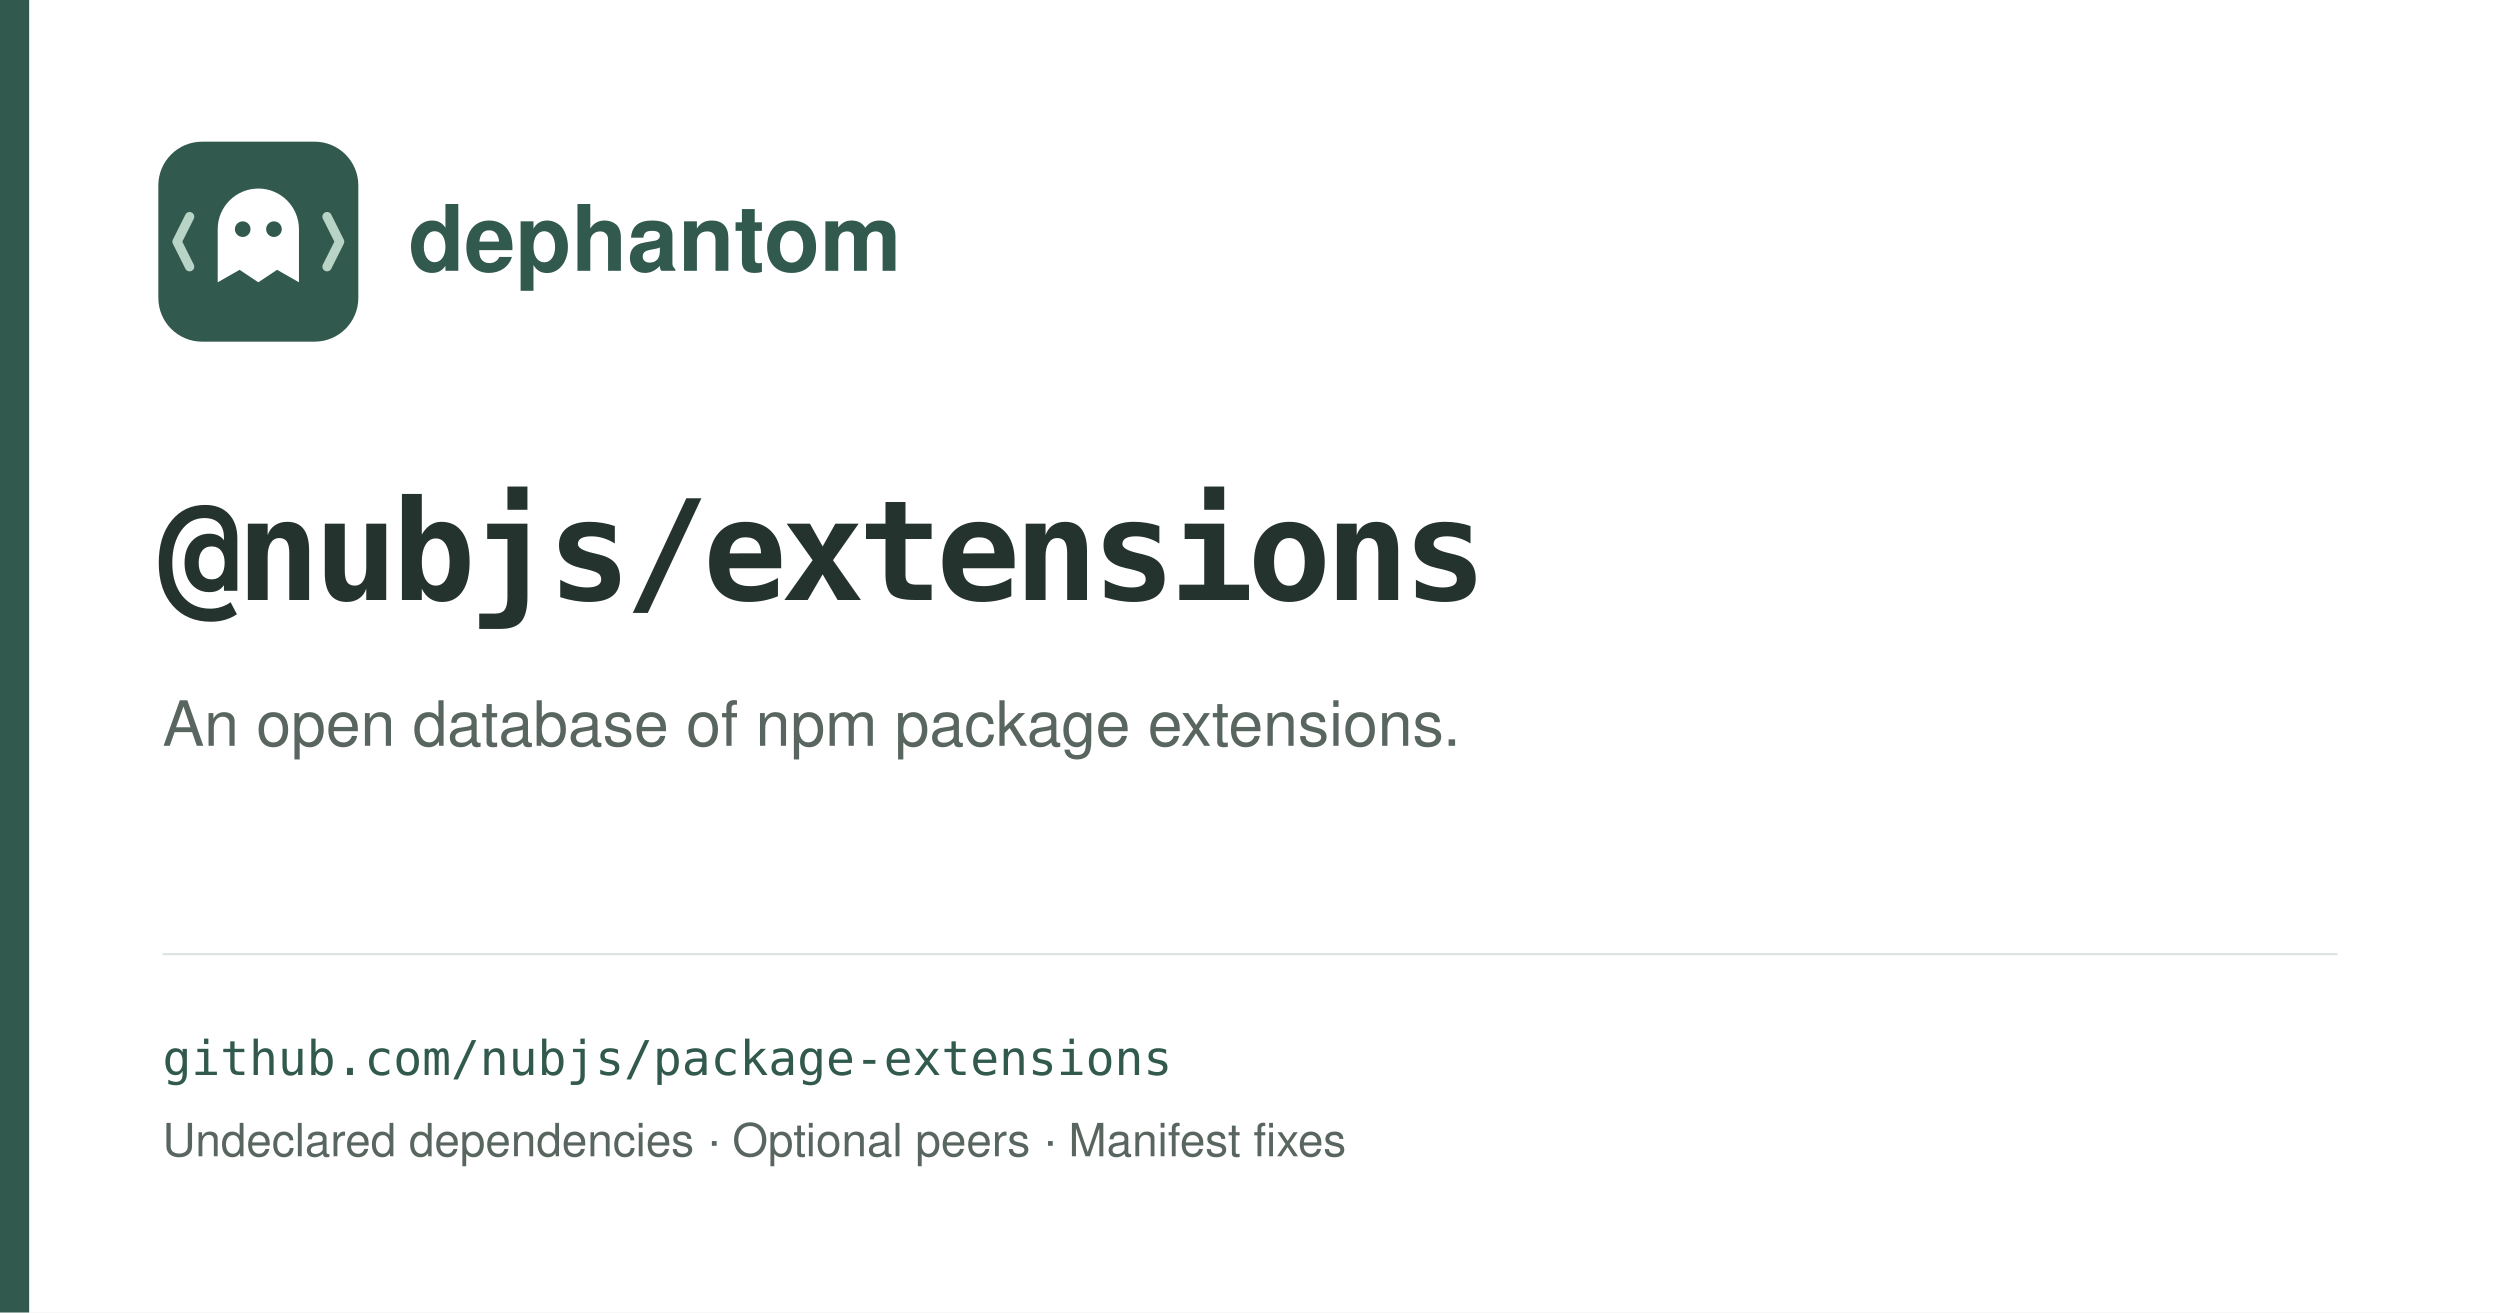
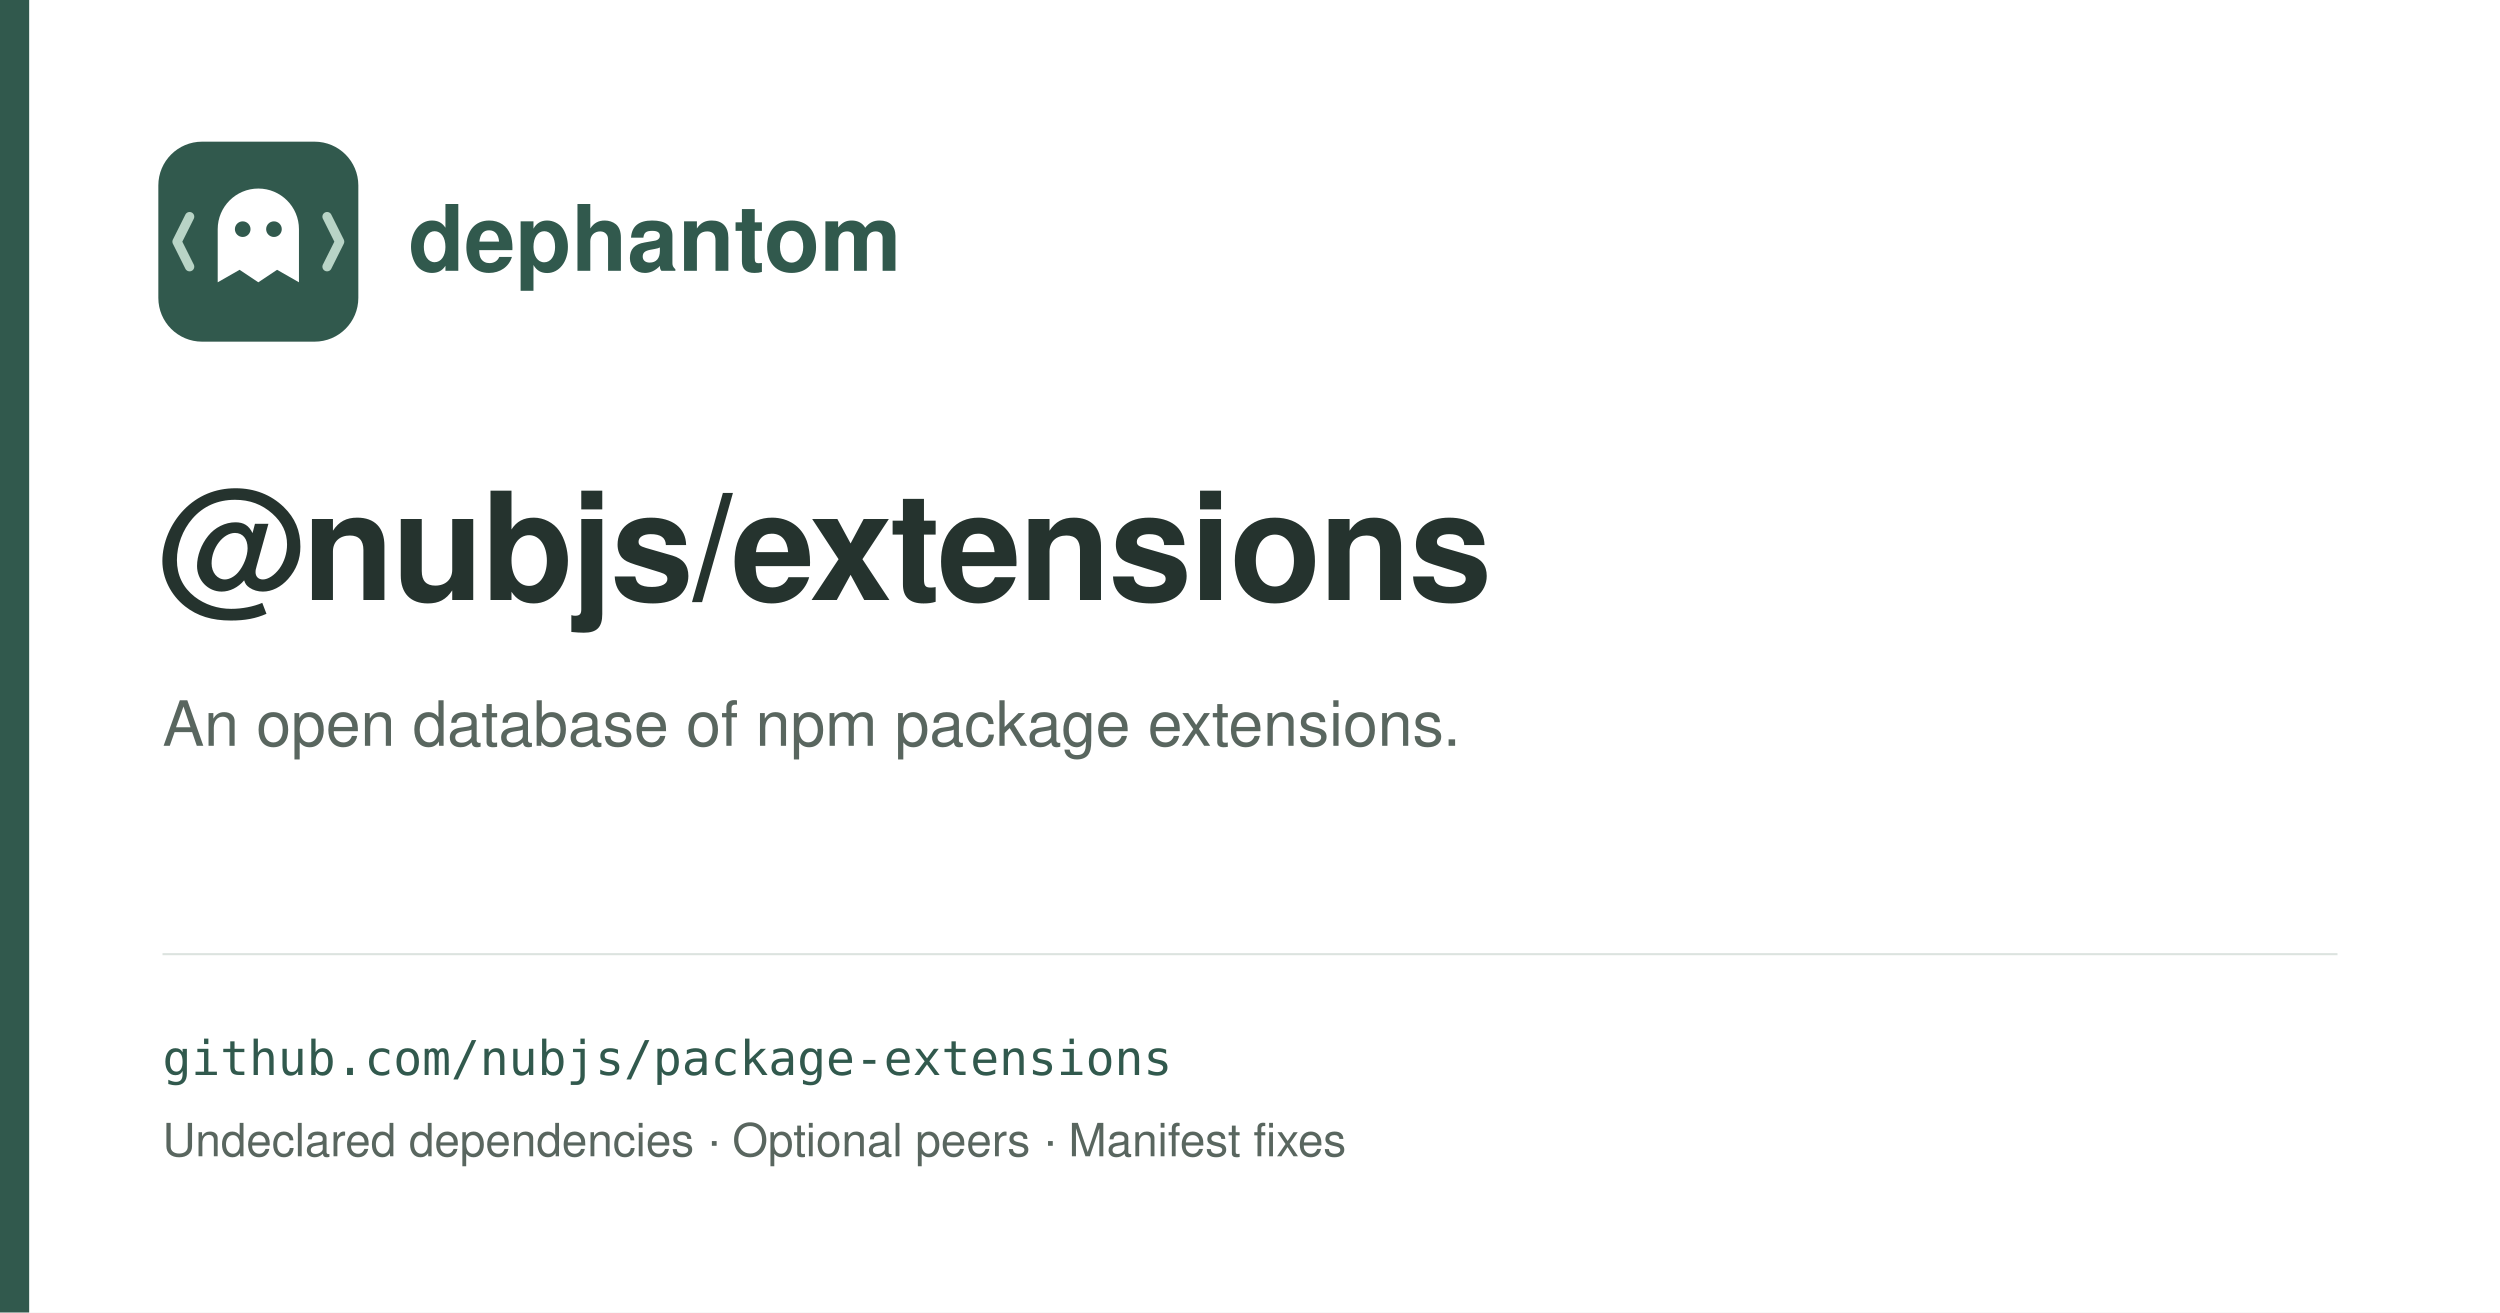
<svg xmlns="http://www.w3.org/2000/svg" width="1200" height="630" viewBox="0 0 1200 630">
  <rect width="1200" height="630" fill="#fff" />
  <rect x="0" y="0" width="14" height="630" fill="#31594d" />
  <g transform="translate(76 68) scale(1.5)">
    <rect width="64" height="64" rx="14" fill="#31594d" />
    <path d="M19 45V28a13 13 0 0 1 26 0v17l-7-4-6 4-6-4z" fill="#fff" />
    <path d="m10 24-4 8 4 8m44-16 4 8-4 8" fill="none" stroke="#b8d4c6" stroke-width="3" stroke-linecap="round" stroke-linejoin="round" />
    <circle cx="27" cy="28" r="2.5" fill="#31594d" />
    <circle cx="37" cy="28" r="2.5" fill="#31594d" />
  </g>
  <text x="196" y="130" font-family="Helvetica,Arial,sans-serif" font-weight="bold" font-size="44" fill="#31594d">dephantom</text>
-   <text x="76" y="288" font-family="Menlo,Consolas,monospace" font-size="67" font-weight="bold" letter-spacing="-3" fill="#25332e">@nubjs/extensions</text>
+   <text x="76" y="288" font-family="Helvetica,Arial,sans-serif" font-size="72" font-weight="bold" letter-spacing="-1" fill="#25332e">@nubjs/extensions</text>
  <text x="78" y="358" font-family="Helvetica,Arial,sans-serif" font-size="30" fill="#59665f">An open database of npm package extensions.</text>
  <path d="M78 458h1044" stroke="#dce3df" />
  <text x="78" y="516" font-family="Menlo,Consolas,monospace" font-size="23" fill="#31594d">github.com/nubjs/package-extensions</text>
  <text x="78" y="555" font-family="Helvetica,Arial,sans-serif" font-size="22" fill="#59665f">Undeclared dependencies · Optional peers · Manifest fixes</text>
</svg>
